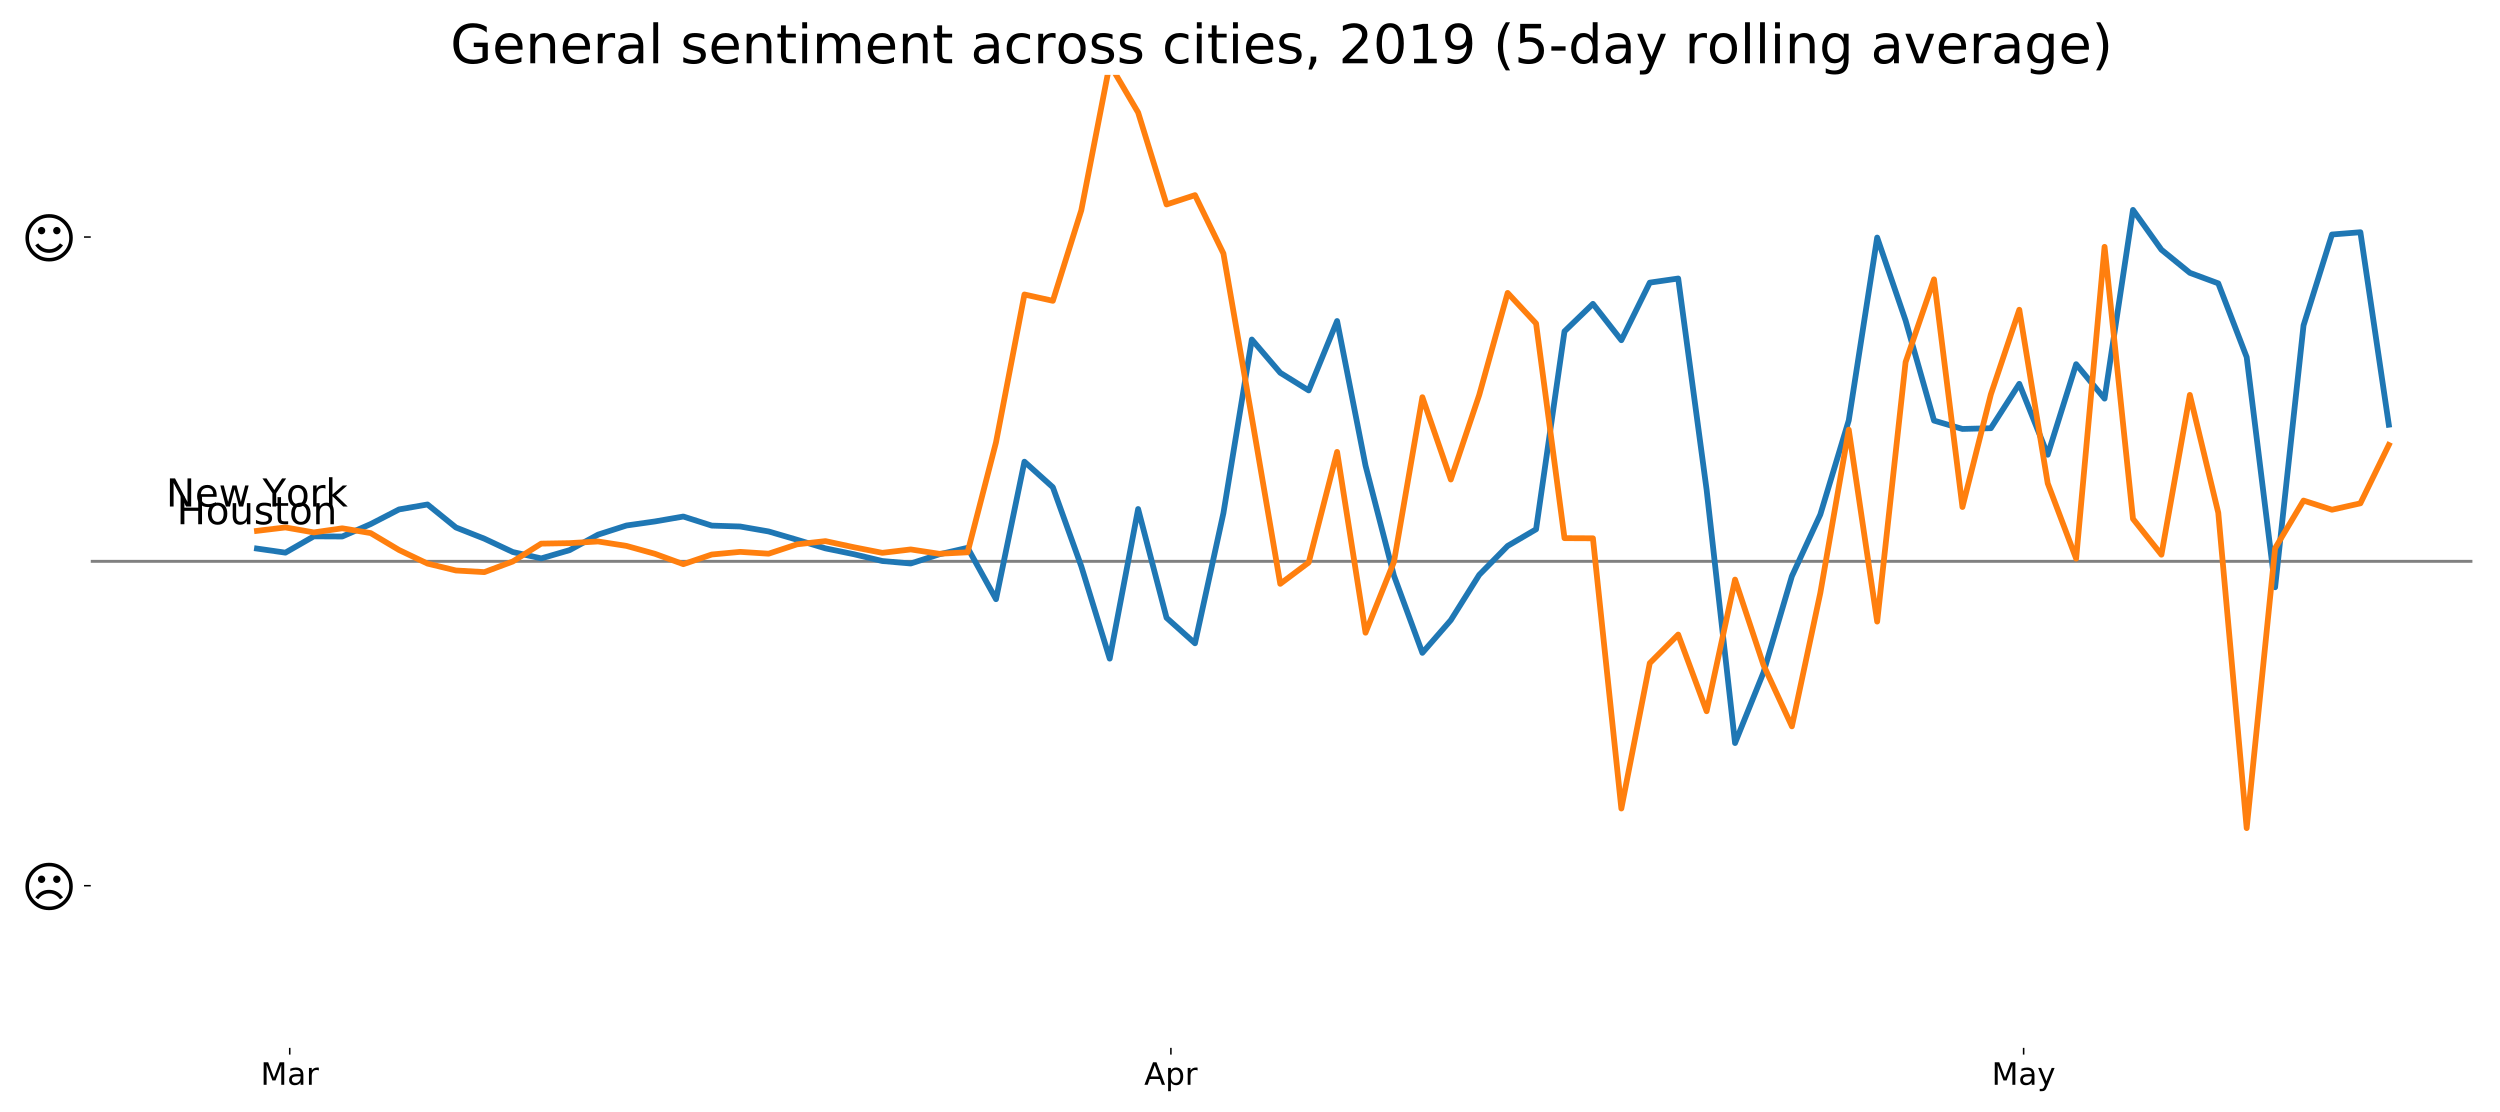
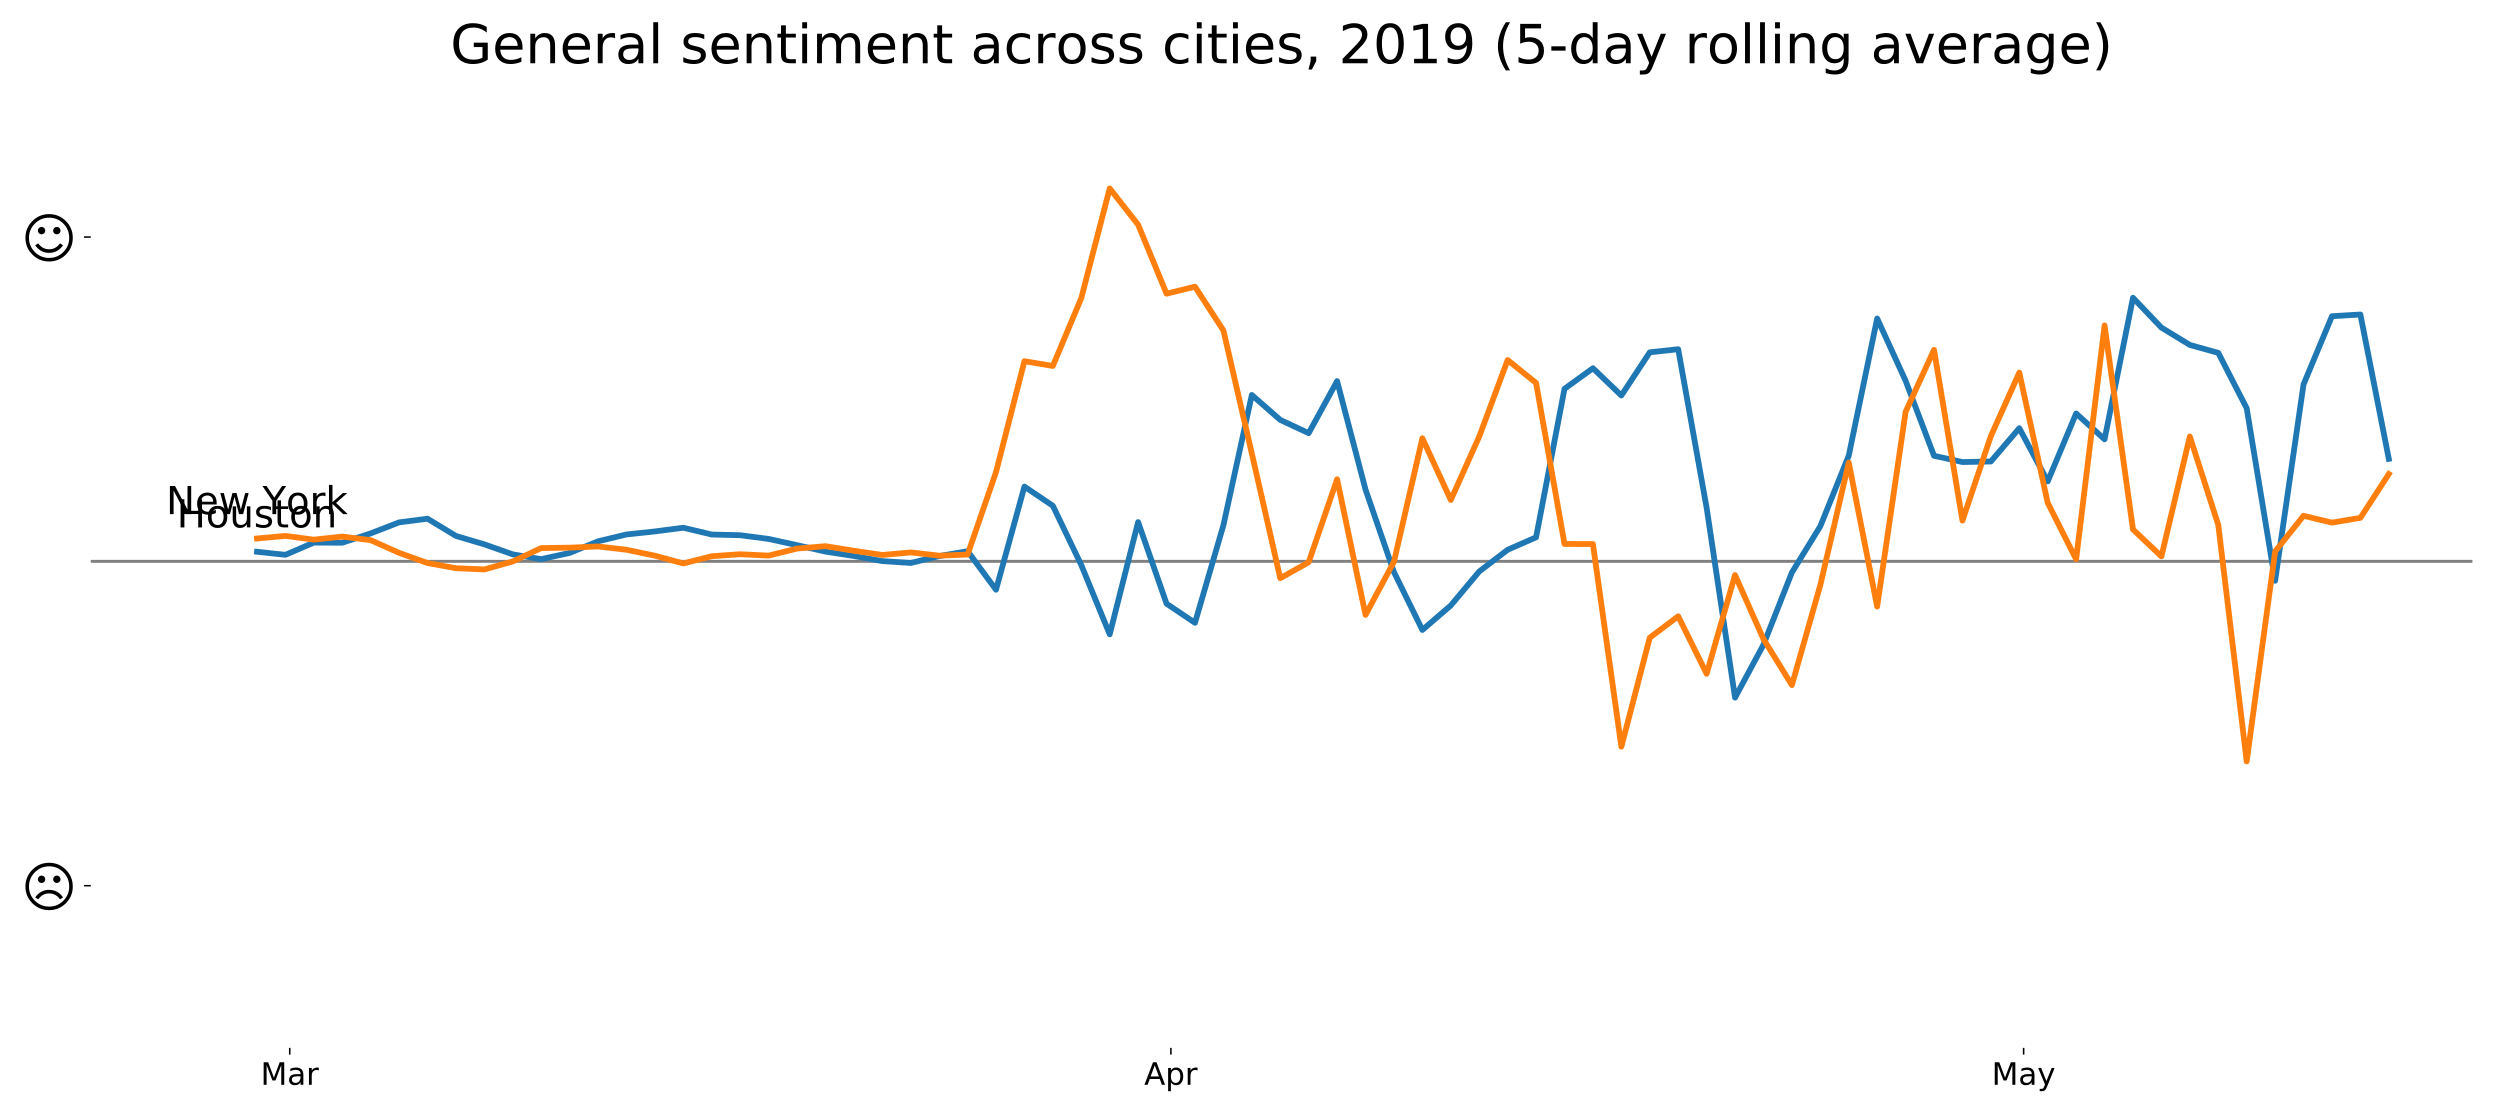
<svg xmlns="http://www.w3.org/2000/svg" xmlns:xlink="http://www.w3.org/1999/xlink" height="576pt" version="1.1" viewBox="0 0 1296 576" width="1296pt">
  <defs>
    <style type="text/css">
*{stroke-linecap:butt;stroke-linejoin:round;}
  </style>
  </defs>
  <g id="figure_1">
    <g id="patch_1">
      <path d="M 0 576  L 1296 576  L 1296 0  L 0 0  z " style="fill:none;" />
    </g>
    <g id="axes_1">
      <g id="patch_2">
        <path d="M 47.05 543.2  L 1281.7 543.2  L 1281.7 38.8  L 47.05 38.8  z " style="fill:none;" />
      </g>
      <g id="matplotlib.axis_1">
        <g id="xtick_1">
          <g id="line2d_1">
            <defs>
-               <path d="M 0 0  L 0 3.5  " id="madd635b3c7" style="stroke:#000000;stroke-width:0.8;" />
-             </defs>
-             <g>
-               <use style="stroke:#000000;stroke-width:0.8;" x="150.197" xlink:href="#madd635b3c7" y="543.2" />
+               <path d="M 0 0  L 0 3.5  " id="mc5a5cd18f6" style="stroke:#000000;stroke-width:0.8;" />
+             </defs>
+             <g>
+               <use style="stroke:#000000;stroke-width:0.8;" x="150.197" xlink:href="#mc5a5cd18f6" y="543.2" />
            </g>
          </g>
          <g id="text_1">
            <defs>
              <path d="M 9.812 72.906  L 24.516 72.906  L 43.109 23.297  L 61.812 72.906  L 76.516 72.906  L 76.516 0  L 66.891 0  L 66.891 64.016  L 48.094 14.016  L 38.188 14.016  L 19.391 64.016  L 19.391 0  L 9.812 0  z " id="DejaVuSans-4d" />
              <path d="M 34.281 27.484  Q 23.391 27.484 19.188 25  Q 14.984 22.516 14.984 16.5  Q 14.984 11.719 18.141 8.906  Q 21.297 6.109 26.703 6.109  Q 34.188 6.109 38.703 11.406  Q 43.219 16.703 43.219 25.484  L 43.219 27.484  z M 52.203 31.203  L 52.203 0  L 43.219 0  L 43.219 8.297  Q 40.141 3.328 35.547 0.953  Q 30.953 -1.422 24.312 -1.422  Q 15.922 -1.422 10.953 3.297  Q 6 8.016 6 15.922  Q 6 25.141 12.172 29.828  Q 18.359 34.516 30.609 34.516  L 43.219 34.516  L 43.219 35.406  Q 43.219 41.609 39.141 45  Q 35.062 48.391 27.688 48.391  Q 23 48.391 18.547 47.266  Q 14.109 46.141 10.016 43.891  L 10.016 52.203  Q 14.938 54.109 19.578 55.047  Q 24.219 56 28.609 56  Q 40.484 56 46.344 49.844  Q 52.203 43.703 52.203 31.203  z " id="DejaVuSans-61" />
              <path d="M 41.109 46.297  Q 39.594 47.172 37.812 47.578  Q 36.031 48 33.891 48  Q 26.266 48 22.188 43.047  Q 18.109 38.094 18.109 28.812  L 18.109 0  L 9.078 0  L 9.078 54.688  L 18.109 54.688  L 18.109 46.188  Q 20.953 51.172 25.484 53.578  Q 30.031 56 36.531 56  Q 37.453 56 38.578 55.875  Q 39.703 55.766 41.062 55.516  z " id="DejaVuSans-72" />
            </defs>
            <g transform="translate(135.1032 562.3575)scale(0.16 -0.16)">
              <use xlink:href="#DejaVuSans-4d" />
              <use x="86.279" xlink:href="#DejaVuSans-61" />
              <use x="147.559" xlink:href="#DejaVuSans-72" />
            </g>
          </g>
        </g>
        <g id="xtick_2">
          <g id="line2d_2">
            <g>
-               <use style="stroke:#000000;stroke-width:0.8;" x="606.991" xlink:href="#madd635b3c7" y="543.2" />
+               <use style="stroke:#000000;stroke-width:0.8;" x="606.991" xlink:href="#mc5a5cd18f6" y="543.2" />
            </g>
          </g>
          <g id="text_2">
            <defs>
              <path d="M 34.188 63.188  L 20.797 26.906  L 47.609 26.906  z M 28.609 72.906  L 39.797 72.906  L 67.578 0  L 57.328 0  L 50.688 18.703  L 17.828 18.703  L 11.188 0  L 0.781 0  z " id="DejaVuSans-41" />
              <path d="M 18.109 8.203  L 18.109 -20.797  L 9.078 -20.797  L 9.078 54.688  L 18.109 54.688  L 18.109 46.391  Q 20.953 51.266 25.266 53.625  Q 29.594 56 35.594 56  Q 45.562 56 51.781 48.094  Q 58.016 40.188 58.016 27.297  Q 58.016 14.406 51.781 6.484  Q 45.562 -1.422 35.594 -1.422  Q 29.594 -1.422 25.266 0.953  Q 20.953 3.328 18.109 8.203  z M 48.688 27.297  Q 48.688 37.203 44.609 42.844  Q 40.531 48.484 33.406 48.484  Q 26.266 48.484 22.188 42.844  Q 18.109 37.203 18.109 27.297  Q 18.109 17.391 22.188 11.75  Q 26.266 6.109 33.406 6.109  Q 40.531 6.109 44.609 11.75  Q 48.688 17.391 48.688 27.297  z " id="DejaVuSans-70" />
            </defs>
            <g transform="translate(593.1506 562.3575)scale(0.16 -0.16)">
              <use xlink:href="#DejaVuSans-41" />
              <use x="68.408" xlink:href="#DejaVuSans-70" />
              <use x="131.885" xlink:href="#DejaVuSans-72" />
            </g>
          </g>
        </g>
        <g id="xtick_3">
          <g id="line2d_3">
            <g>
-               <use style="stroke:#000000;stroke-width:0.8;" x="1049.049" xlink:href="#madd635b3c7" y="543.2" />
+               <use style="stroke:#000000;stroke-width:0.8;" x="1049.049" xlink:href="#mc5a5cd18f6" y="543.2" />
            </g>
          </g>
          <g id="text_3">
            <defs>
              <path d="M 32.172 -5.078  Q 28.375 -14.844 24.75 -17.812  Q 21.141 -20.797 15.094 -20.797  L 7.906 -20.797  L 7.906 -13.281  L 13.188 -13.281  Q 16.891 -13.281 18.938 -11.516  Q 21 -9.766 23.484 -3.219  L 25.094 0.875  L 2.984 54.688  L 12.5 54.688  L 29.594 11.922  L 46.688 54.688  L 56.203 54.688  z " id="DejaVuSans-79" />
            </defs>
            <g transform="translate(1032.509 562.3575)scale(0.16 -0.16)">
              <use xlink:href="#DejaVuSans-4d" />
              <use x="86.279" xlink:href="#DejaVuSans-61" />
              <use x="147.559" xlink:href="#DejaVuSans-79" />
            </g>
          </g>
        </g>
      </g>
      <g id="matplotlib.axis_2">
        <g id="ytick_1">
          <g id="line2d_4">
            <defs>
-               <path d="M 0 0  L -3.5 0  " id="ma69c37df07" style="stroke:#000000;stroke-width:0.8;" />
-             </defs>
-             <g>
-               <use style="stroke:#000000;stroke-width:0.8;" x="47.05" xlink:href="#ma69c37df07" y="459.134" />
+               <path d="M 0 0  L -3.5 0  " id="m6ad202dbea" style="stroke:#000000;stroke-width:0.8;" />
+             </defs>
+             <g>
+               <use style="stroke:#000000;stroke-width:0.8;" x="47.05" xlink:href="#m6ad202dbea" y="459.134" />
            </g>
          </g>
          <g id="text_4">
            <defs>
              <path d="M 31.344 49.859  Q 31.344 52.734 33.312 54.703  Q 35.297 56.688 38.188 56.688  Q 41.016 56.688 43.016 54.703  Q 45.016 52.734 45.016 49.844  Q 45.016 46.969 43.016 44.969  Q 41.016 42.969 38.188 42.969  Q 35.297 42.969 33.312 44.984  Q 31.344 47.016 31.344 49.859  z M 59.578 49.859  Q 59.578 52.734 61.578 54.703  Q 63.578 56.688 66.406 56.688  Q 69.234 56.688 71.266 54.703  Q 73.297 52.734 73.297 49.859  Q 73.297 47.016 71.266 44.984  Q 69.234 42.969 66.406 42.969  Q 63.531 42.969 61.547 44.984  Q 59.578 47.016 59.578 49.859  z M 8.297 36.422  Q 8.297 54.641 21.141 67.5  Q 33.984 80.375 52.156 80.375  Q 70.359 80.375 83.156 67.5  Q 95.953 54.641 95.953 36.422  Q 95.953 18.266 83.156 5.469  Q 70.359 -7.328 52.156 -7.328  Q 33.984 -7.328 21.141 5.469  Q 8.297 18.266 8.297 36.422  z M 14.891 36.422  Q 14.891 21 25.797 10.125  Q 36.719 -0.734 52.156 -0.734  Q 67.625 -0.734 78.484 10.125  Q 89.359 21 89.359 36.422  Q 89.359 51.906 78.484 62.844  Q 67.625 73.781 52.156 73.781  Q 36.719 73.781 25.797 62.844  Q 14.891 51.906 14.891 36.422  z M 26.422 16.219  Q 28.172 18.953 30.672 21.438  Q 39.547 30.281 52.141 30.281  Q 64.75 30.281 73.641 21.438  Q 76.078 18.953 77.875 16.219  L 72.266 12.703  Q 70.844 14.844 68.953 16.75  Q 62.016 23.688 52.141 23.688  Q 42.281 23.688 35.359 16.797  Q 33.406 14.844 32.031 12.75  z " id="DejaVuSans-2639" />
            </defs>
            <g transform="translate(10.86 469.772)scale(0.28 -0.28)">
              <use xlink:href="#DejaVuSans-2639" />
            </g>
          </g>
        </g>
        <g id="ytick_2">
          <g id="line2d_5">
            <g>
-               <use style="stroke:#000000;stroke-width:0.8;" x="47.05" xlink:href="#ma69c37df07" y="122.866" />
+               <use style="stroke:#000000;stroke-width:0.8;" x="47.05" xlink:href="#m6ad202dbea" y="122.866" />
            </g>
          </g>
          <g id="text_5">
            <defs>
              <path d="M 31.344 49.859  Q 31.344 52.734 33.312 54.703  Q 35.297 56.688 38.188 56.688  Q 41.016 56.688 43.016 54.703  Q 45.016 52.734 45.016 49.844  Q 45.016 46.969 43.016 44.969  Q 41.016 42.969 38.188 42.969  Q 35.297 42.969 33.312 44.984  Q 31.344 47.016 31.344 49.859  z M 59.578 49.859  Q 59.578 52.734 61.578 54.703  Q 63.578 56.688 66.406 56.688  Q 69.234 56.688 71.266 54.703  Q 73.297 52.734 73.297 49.859  Q 73.297 47.016 71.266 44.984  Q 69.234 42.969 66.406 42.969  Q 63.531 42.969 61.547 44.984  Q 59.578 47.016 59.578 49.859  z M 8.297 36.422  Q 8.297 54.641 21.141 67.5  Q 33.984 80.375 52.156 80.375  Q 70.359 80.375 83.156 67.5  Q 95.953 54.641 95.953 36.422  Q 95.953 18.266 83.156 5.469  Q 70.359 -7.328 52.156 -7.328  Q 33.984 -7.328 21.141 5.469  Q 8.297 18.266 8.297 36.422  z M 14.891 36.422  Q 14.891 21 25.797 10.125  Q 36.719 -0.734 52.156 -0.734  Q 67.625 -0.734 78.484 10.125  Q 89.359 21 89.359 36.422  Q 89.359 51.906 78.484 62.844  Q 67.625 73.781 52.156 73.781  Q 36.719 73.781 25.797 62.844  Q 14.891 51.906 14.891 36.422  z M 26.422 22.703  L 32.031 26.172  Q 33.406 24.078 35.359 22.172  Q 42.281 15.234 52.141 15.234  Q 62.016 15.234 68.953 22.172  Q 70.844 24.078 72.266 26.219  L 77.875 22.703  Q 76.078 19.969 73.641 17.484  Q 64.75 8.641 52.141 8.641  Q 39.547 8.641 30.672 17.484  Q 28.172 19.969 26.422 22.703  z " id="DejaVuSans-263a" />
            </defs>
            <g transform="translate(10.86 133.5036)scale(0.28 -0.28)">
              <use xlink:href="#DejaVuSans-263a" />
            </g>
          </g>
        </g>
      </g>
      <g id="line2d_6">
-         <path clip-path="url(#pf42f0bc4fe)" d="M 47.05 291  L 1281.7 291  " style="fill:none;stroke:#808080;stroke-linecap:square;stroke-width:1.5;" />
+         <path clip-path="url(#pe195dca7a5)" d="M 47.05 291  L 1281.7 291  " style="fill:none;stroke:#808080;stroke-linecap:square;stroke-width:1.5;" />
      </g>
      <g id="line2d_7">
-         <path clip-path="url(#pf42f0bc4fe)" d="M 133.214 284.373  L 147.949 286.493  L 162.684 278.042  L 177.42 278.124  L 192.155 271.678  L 206.89 264.078  L 221.625 261.518  L 236.361 273.445  L 251.096 279.257  L 265.831 286.169  L 280.566 289.478  L 295.302 285.18  L 310.037 277.155  L 324.772 272.417  L 339.508 270.323  L 354.243 267.77  L 368.978 272.472  L 383.713 272.94  L 398.449 275.508  L 413.184 279.813  L 427.919 284.279  L 442.655 287.303  L 457.39 290.833  L 472.125 292.117  L 486.86 287.371  L 501.596 283.974  L 516.331 310.617  L 531.066 239.347  L 545.802 252.596  L 560.537 293.559  L 575.272 341.431  L 590.007 263.88  L 604.743 320.271  L 619.478 333.479  L 634.213 266.038  L 648.948 176.004  L 663.684 193.245  L 678.419 202.387  L 693.154 166.42  L 707.89 241.4  L 722.625 298.42  L 737.36 338.43  L 752.095 321.489  L 766.831 298.001  L 781.566 283.012  L 796.301 274.385  L 811.037 171.759  L 825.772 157.514  L 840.507 176.363  L 855.242 146.515  L 869.978 144.382  L 884.713 253.927  L 899.448 385.192  L 914.184 348.626  L 928.919 298.693  L 943.654 266.727  L 958.389 217.944  L 973.125 123.154  L 987.86 166.16  L 1002.595 218.041  L 1017.33 222.371  L 1032.066 221.979  L 1046.801 198.985  L 1061.536 235.739  L 1076.272 188.799  L 1091.007 206.64  L 1105.742 108.818  L 1120.477 129.446  L 1135.213 141.431  L 1149.948 146.895  L 1164.683 185.159  L 1179.419 304.432  L 1194.154 168.692  L 1208.889 121.57  L 1223.624 120.388  L 1238.36 220.174  " style="fill:none;stroke:#1f77b4;stroke-linecap:square;stroke-width:3;" />
+         <path clip-path="url(#pe195dca7a5)" d="M 133.214 286.03  L 147.949 287.62  L 162.684 281.281  L 177.42 281.343  L 192.155 276.509  L 206.89 270.809  L 221.625 268.888  L 236.361 277.834  L 251.096 282.193  L 265.831 287.376  L 280.566 289.858  L 295.302 286.635  L 310.037 280.617  L 324.772 277.063  L 339.508 275.492  L 354.243 273.578  L 368.978 277.104  L 383.713 277.455  L 398.449 279.381  L 413.184 282.609  L 427.919 285.96  L 442.655 288.227  L 457.39 290.875  L 472.125 291.838  L 486.86 288.278  L 501.596 285.73  L 516.331 305.713  L 531.066 252.26  L 545.802 262.197  L 560.537 292.919  L 575.272 328.823  L 590.007 270.66  L 604.743 312.953  L 619.478 322.859  L 634.213 272.278  L 648.948 204.753  L 663.684 217.684  L 678.419 224.54  L 693.154 197.565  L 707.89 253.8  L 722.625 296.565  L 737.36 326.573  L 752.095 313.867  L 766.831 296.251  L 781.566 285.009  L 796.301 278.539  L 811.037 201.569  L 825.772 190.885  L 840.507 205.022  L 855.242 182.636  L 869.978 181.036  L 884.713 263.195  L 899.448 361.644  L 914.184 334.219  L 928.919 296.77  L 943.654 272.795  L 958.389 236.208  L 973.125 165.115  L 987.86 197.37  L 1002.595 236.28  L 1017.33 239.528  L 1032.066 239.234  L 1046.801 221.989  L 1061.536 249.554  L 1076.272 214.349  L 1091.007 227.73  L 1105.742 154.363  L 1120.477 169.835  L 1135.213 178.823  L 1149.948 182.921  L 1164.683 211.62  L 1179.419 301.074  L 1194.154 199.269  L 1208.889 163.928  L 1223.624 163.041  L 1238.36 237.88  " style="fill:none;stroke:#1f77b4;stroke-linecap:square;stroke-width:3;" />
      </g>
      <g id="line2d_8">
-         <path clip-path="url(#pf42f0bc4fe)" d="M 133.214 275.197  L 147.949 273.425  L 162.684 276.006  L 177.42 273.872  L 192.155 276.354  L 206.89 285.131  L 221.625 292.161  L 236.361 295.742  L 251.096 296.585  L 265.831 291.081  L 280.566 281.815  L 295.302 281.555  L 310.037 280.699  L 324.772 283.004  L 339.508 287.087  L 354.243 292.46  L 368.978 287.457  L 383.713 286.085  L 398.449 287.035  L 413.184 282.177  L 427.919 280.516  L 442.655 283.684  L 457.39 286.588  L 472.125 284.826  L 486.86 287.079  L 501.596 286.312  L 516.331 229.314  L 531.066 152.664  L 545.802 155.944  L 560.537 109.046  L 575.272 33.247  L 590.007 58.328  L 604.743 105.994  L 619.478 101.158  L 634.213 131.402  L 648.948 216.466  L 663.684 302.654  L 678.419 291.601  L 693.154 234.277  L 707.89 327.99  L 722.625 291.248  L 737.36 205.913  L 752.095 248.577  L 766.831 204.747  L 781.566 151.851  L 796.301 167.709  L 811.037 278.98  L 825.772 279.058  L 840.507 419.135  L 855.242 343.77  L 869.978 328.963  L 884.713 368.701  L 899.448 300.466  L 914.184 344.748  L 928.919 376.534  L 943.654 307.406  L 958.389 222.745  L 973.125 322.226  L 987.86 187.707  L 1002.595 144.822  L 1017.33 262.828  L 1032.066 204.431  L 1046.801 160.577  L 1061.536 250.535  L 1076.272 289.575  L 1091.007 127.963  L 1105.742 268.978  L 1120.477 287.549  L 1135.213 204.723  L 1149.948 265.797  L 1164.683 429.285  L 1179.419 284.194  L 1194.154 259.5  L 1208.889 264.244  L 1223.624 260.923  L 1238.36 230.676  " style="fill:none;stroke:#ff7f0e;stroke-linecap:square;stroke-width:3;" />
+         <path clip-path="url(#pe195dca7a5)" d="M 133.214 279.148  L 147.949 277.818  L 162.684 279.754  L 177.42 278.154  L 192.155 280.016  L 206.89 286.598  L 221.625 291.871  L 236.361 294.557  L 251.096 295.189  L 265.831 291.061  L 280.566 284.112  L 295.302 283.916  L 310.037 283.274  L 324.772 285.003  L 339.508 288.065  L 354.243 292.095  L 368.978 288.343  L 383.713 287.314  L 398.449 288.026  L 413.184 284.383  L 427.919 283.137  L 442.655 285.513  L 457.39 287.691  L 472.125 286.37  L 486.86 288.059  L 501.596 287.484  L 516.331 244.736  L 531.066 187.248  L 545.802 189.708  L 560.537 154.535  L 575.272 97.685  L 590.007 116.496  L 604.743 152.246  L 619.478 148.618  L 634.213 171.302  L 648.948 235.099  L 663.684 299.74  L 678.419 291.45  L 693.154 248.458  L 707.89 318.742  L 722.625 291.186  L 737.36 227.185  L 752.095 259.183  L 766.831 226.31  L 781.566 186.638  L 796.301 198.532  L 811.037 281.985  L 825.772 282.044  L 840.507 387.101  L 855.242 330.578  L 869.978 319.473  L 884.713 349.276  L 899.448 298.099  L 914.184 331.311  L 928.919 355.15  L 943.654 303.304  L 958.389 239.808  L 973.125 314.42  L 987.86 213.53  L 1002.595 181.366  L 1017.33 269.871  L 1032.066 226.073  L 1046.801 193.183  L 1061.536 260.651  L 1076.272 289.931  L 1091.007 168.722  L 1105.742 274.483  L 1120.477 288.412  L 1135.213 226.292  L 1149.948 272.098  L 1164.683 394.714  L 1179.419 285.895  L 1194.154 267.375  L 1208.889 270.933  L 1223.624 268.442  L 1238.36 245.757  " style="fill:none;stroke:#ff7f0e;stroke-linecap:square;stroke-width:3;" />
      </g>
      <g id="text_6">
        <defs>
          <path d="M 9.812 72.906  L 19.672 72.906  L 19.672 43.016  L 55.516 43.016  L 55.516 72.906  L 65.375 72.906  L 65.375 0  L 55.516 0  L 55.516 34.719  L 19.672 34.719  L 19.672 0  L 9.812 0  z " id="DejaVuSans-48" />
          <path d="M 30.609 48.391  Q 23.391 48.391 19.188 42.75  Q 14.984 37.109 14.984 27.297  Q 14.984 17.484 19.156 11.844  Q 23.344 6.203 30.609 6.203  Q 37.797 6.203 41.984 11.859  Q 46.188 17.531 46.188 27.297  Q 46.188 37.016 41.984 42.703  Q 37.797 48.391 30.609 48.391  z M 30.609 56  Q 42.328 56 49.016 48.375  Q 55.719 40.766 55.719 27.297  Q 55.719 13.875 49.016 6.219  Q 42.328 -1.422 30.609 -1.422  Q 18.844 -1.422 12.172 6.219  Q 5.516 13.875 5.516 27.297  Q 5.516 40.766 12.172 48.375  Q 18.844 56 30.609 56  z " id="DejaVuSans-6f" />
          <path d="M 8.5 21.578  L 8.5 54.688  L 17.484 54.688  L 17.484 21.922  Q 17.484 14.156 20.5 10.266  Q 23.531 6.391 29.594 6.391  Q 36.859 6.391 41.078 11.031  Q 45.312 15.672 45.312 23.688  L 45.312 54.688  L 54.297 54.688  L 54.297 0  L 45.312 0  L 45.312 8.406  Q 42.047 3.422 37.719 1  Q 33.406 -1.422 27.688 -1.422  Q 18.266 -1.422 13.375 4.438  Q 8.5 10.297 8.5 21.578  z M 31.109 56  z " id="DejaVuSans-75" />
          <path d="M 44.281 53.078  L 44.281 44.578  Q 40.484 46.531 36.375 47.5  Q 32.281 48.484 27.875 48.484  Q 21.188 48.484 17.844 46.438  Q 14.5 44.391 14.5 40.281  Q 14.5 37.156 16.891 35.375  Q 19.281 33.594 26.516 31.984  L 29.594 31.297  Q 39.156 29.25 43.188 25.516  Q 47.219 21.781 47.219 15.094  Q 47.219 7.469 41.188 3.016  Q 35.156 -1.422 24.609 -1.422  Q 20.219 -1.422 15.453 -0.562  Q 10.688 0.297 5.422 2  L 5.422 11.281  Q 10.406 8.688 15.234 7.391  Q 20.062 6.109 24.812 6.109  Q 31.156 6.109 34.562 8.281  Q 37.984 10.453 37.984 14.406  Q 37.984 18.062 35.516 20.016  Q 33.062 21.969 24.703 23.781  L 21.578 24.516  Q 13.234 26.266 9.516 29.906  Q 5.812 33.547 5.812 39.891  Q 5.812 47.609 11.281 51.797  Q 16.75 56 26.812 56  Q 31.781 56 36.172 55.266  Q 40.578 54.547 44.281 53.078  z " id="DejaVuSans-73" />
          <path d="M 18.312 70.219  L 18.312 54.688  L 36.812 54.688  L 36.812 47.703  L 18.312 47.703  L 18.312 18.016  Q 18.312 11.328 20.141 9.422  Q 21.969 7.516 27.594 7.516  L 36.812 7.516  L 36.812 0  L 27.594 0  Q 17.188 0 13.234 3.875  Q 9.281 7.766 9.281 18.016  L 9.281 47.703  L 2.688 47.703  L 2.688 54.688  L 9.281 54.688  L 9.281 70.219  z " id="DejaVuSans-74" />
          <path d="M 54.891 33.016  L 54.891 0  L 45.906 0  L 45.906 32.719  Q 45.906 40.484 42.875 44.328  Q 39.844 48.188 33.797 48.188  Q 26.516 48.188 22.312 43.547  Q 18.109 38.922 18.109 30.906  L 18.109 0  L 9.078 0  L 9.078 54.688  L 18.109 54.688  L 18.109 46.188  Q 21.344 51.125 25.703 53.562  Q 30.078 56 35.797 56  Q 45.219 56 50.047 50.172  Q 54.891 44.344 54.891 33.016  z " id="DejaVuSans-6e" />
        </defs>
-         <g transform="translate(91.6512 271.7632)scale(0.2 -0.2)">
+         <g transform="translate(91.6512 273.4199)scale(0.2 -0.2)">
          <use xlink:href="#DejaVuSans-48" />
          <use x="75.195" xlink:href="#DejaVuSans-6f" />
          <use x="136.377" xlink:href="#DejaVuSans-75" />
          <use x="199.756" xlink:href="#DejaVuSans-73" />
          <use x="251.855" xlink:href="#DejaVuSans-74" />
          <use x="291.064" xlink:href="#DejaVuSans-6f" />
          <use x="352.246" xlink:href="#DejaVuSans-6e" />
        </g>
      </g>
      <g id="text_7">
        <defs>
          <path d="M 9.812 72.906  L 23.094 72.906  L 55.422 11.922  L 55.422 72.906  L 64.984 72.906  L 64.984 0  L 51.703 0  L 19.391 60.984  L 19.391 0  L 9.812 0  z " id="DejaVuSans-4e" />
          <path d="M 56.203 29.594  L 56.203 25.203  L 14.891 25.203  Q 15.484 15.922 20.484 11.062  Q 25.484 6.203 34.422 6.203  Q 39.594 6.203 44.453 7.469  Q 49.312 8.734 54.109 11.281  L 54.109 2.781  Q 49.266 0.734 44.188 -0.344  Q 39.109 -1.422 33.891 -1.422  Q 20.797 -1.422 13.156 6.188  Q 5.516 13.812 5.516 26.812  Q 5.516 40.234 12.766 48.109  Q 20.016 56 32.328 56  Q 43.359 56 49.781 48.891  Q 56.203 41.797 56.203 29.594  z M 47.219 32.234  Q 47.125 39.594 43.094 43.984  Q 39.062 48.391 32.422 48.391  Q 24.906 48.391 20.391 44.141  Q 15.875 39.891 15.188 32.172  z " id="DejaVuSans-65" />
          <path d="M 4.203 54.688  L 13.188 54.688  L 24.422 12.016  L 35.594 54.688  L 46.188 54.688  L 57.422 12.016  L 68.609 54.688  L 77.594 54.688  L 63.281 0  L 52.688 0  L 40.922 44.828  L 29.109 0  L 18.5 0  z " id="DejaVuSans-77" />
          <path id="DejaVuSans-20" />
          <path d="M -0.203 72.906  L 10.406 72.906  L 30.609 42.922  L 50.688 72.906  L 61.281 72.906  L 35.5 34.719  L 35.5 0  L 25.594 0  L 25.594 34.719  z " id="DejaVuSans-59" />
          <path d="M 9.078 75.984  L 18.109 75.984  L 18.109 31.109  L 44.922 54.688  L 56.391 54.688  L 27.391 29.109  L 57.625 0  L 45.906 0  L 18.109 26.703  L 18.109 0  L 9.078 0  z " id="DejaVuSans-6b" />
        </defs>
-         <g transform="translate(86.11526 262.5874)scale(0.2 -0.2)">
+         <g transform="translate(86.11526 266.5381)scale(0.2 -0.2)">
          <use xlink:href="#DejaVuSans-4e" />
          <use x="74.805" xlink:href="#DejaVuSans-65" />
          <use x="136.328" xlink:href="#DejaVuSans-77" />
          <use x="218.115" xlink:href="#DejaVuSans-20" />
          <use x="249.902" xlink:href="#DejaVuSans-59" />
          <use x="310.783" xlink:href="#DejaVuSans-6f" />
          <use x="371.965" xlink:href="#DejaVuSans-72" />
          <use x="413.078" xlink:href="#DejaVuSans-6b" />
        </g>
      </g>
      <g id="text_8">
        <defs>
          <path d="M 59.516 10.406  L 59.516 29.984  L 43.406 29.984  L 43.406 38.094  L 69.281 38.094  L 69.281 6.781  Q 63.578 2.734 56.688 0.656  Q 49.812 -1.422 42 -1.422  Q 24.906 -1.422 15.25 8.562  Q 5.609 18.562 5.609 36.375  Q 5.609 54.25 15.25 64.234  Q 24.906 74.219 42 74.219  Q 49.125 74.219 55.547 72.453  Q 61.969 70.703 67.391 67.281  L 67.391 56.781  Q 61.922 61.422 55.766 63.766  Q 49.609 66.109 42.828 66.109  Q 29.438 66.109 22.719 58.641  Q 16.016 51.172 16.016 36.375  Q 16.016 21.625 22.719 14.156  Q 29.438 6.688 42.828 6.688  Q 48.047 6.688 52.141 7.594  Q 56.25 8.5 59.516 10.406  z " id="DejaVuSans-47" />
          <path d="M 9.422 75.984  L 18.406 75.984  L 18.406 0  L 9.422 0  z " id="DejaVuSans-6c" />
          <path d="M 9.422 54.688  L 18.406 54.688  L 18.406 0  L 9.422 0  z M 9.422 75.984  L 18.406 75.984  L 18.406 64.594  L 9.422 64.594  z " id="DejaVuSans-69" />
          <path d="M 52 44.188  Q 55.375 50.25 60.062 53.125  Q 64.75 56 71.094 56  Q 79.641 56 84.281 50.016  Q 88.922 44.047 88.922 33.016  L 88.922 0  L 79.891 0  L 79.891 32.719  Q 79.891 40.578 77.094 44.375  Q 74.312 48.188 68.609 48.188  Q 61.625 48.188 57.562 43.547  Q 53.516 38.922 53.516 30.906  L 53.516 0  L 44.484 0  L 44.484 32.719  Q 44.484 40.625 41.703 44.406  Q 38.922 48.188 33.109 48.188  Q 26.219 48.188 22.156 43.531  Q 18.109 38.875 18.109 30.906  L 18.109 0  L 9.078 0  L 9.078 54.688  L 18.109 54.688  L 18.109 46.188  Q 21.188 51.219 25.484 53.609  Q 29.781 56 35.688 56  Q 41.656 56 45.828 52.969  Q 50 49.953 52 44.188  z " id="DejaVuSans-6d" />
          <path d="M 48.781 52.594  L 48.781 44.188  Q 44.969 46.297 41.141 47.344  Q 37.312 48.391 33.406 48.391  Q 24.656 48.391 19.812 42.844  Q 14.984 37.312 14.984 27.297  Q 14.984 17.281 19.812 11.734  Q 24.656 6.203 33.406 6.203  Q 37.312 6.203 41.141 7.25  Q 44.969 8.297 48.781 10.406  L 48.781 2.094  Q 45.016 0.344 40.984 -0.531  Q 36.969 -1.422 32.422 -1.422  Q 20.062 -1.422 12.781 6.344  Q 5.516 14.109 5.516 27.297  Q 5.516 40.672 12.859 48.328  Q 20.219 56 33.016 56  Q 37.156 56 41.109 55.141  Q 45.062 54.297 48.781 52.594  z " id="DejaVuSans-63" />
          <path d="M 11.719 12.406  L 22.016 12.406  L 22.016 4  L 14.016 -11.625  L 7.719 -11.625  L 11.719 4  z " id="DejaVuSans-2c" />
          <path d="M 19.188 8.297  L 53.609 8.297  L 53.609 0  L 7.328 0  L 7.328 8.297  Q 12.938 14.109 22.625 23.891  Q 32.328 33.688 34.812 36.531  Q 39.547 41.844 41.422 45.531  Q 43.312 49.219 43.312 52.781  Q 43.312 58.594 39.234 62.25  Q 35.156 65.922 28.609 65.922  Q 23.969 65.922 18.812 64.312  Q 13.672 62.703 7.812 59.422  L 7.812 69.391  Q 13.766 71.781 18.938 73  Q 24.125 74.219 28.422 74.219  Q 39.75 74.219 46.484 68.547  Q 53.219 62.891 53.219 53.422  Q 53.219 48.922 51.531 44.891  Q 49.859 40.875 45.406 35.406  Q 44.188 33.984 37.641 27.219  Q 31.109 20.453 19.188 8.297  z " id="DejaVuSans-32" />
          <path d="M 31.781 66.406  Q 24.172 66.406 20.328 58.906  Q 16.5 51.422 16.5 36.375  Q 16.5 21.391 20.328 13.891  Q 24.172 6.391 31.781 6.391  Q 39.453 6.391 43.281 13.891  Q 47.125 21.391 47.125 36.375  Q 47.125 51.422 43.281 58.906  Q 39.453 66.406 31.781 66.406  z M 31.781 74.219  Q 44.047 74.219 50.516 64.516  Q 56.984 54.828 56.984 36.375  Q 56.984 17.969 50.516 8.266  Q 44.047 -1.422 31.781 -1.422  Q 19.531 -1.422 13.062 8.266  Q 6.594 17.969 6.594 36.375  Q 6.594 54.828 13.062 64.516  Q 19.531 74.219 31.781 74.219  z " id="DejaVuSans-30" />
          <path d="M 12.406 8.297  L 28.516 8.297  L 28.516 63.922  L 10.984 60.406  L 10.984 69.391  L 28.422 72.906  L 38.281 72.906  L 38.281 8.297  L 54.391 8.297  L 54.391 0  L 12.406 0  z " id="DejaVuSans-31" />
          <path d="M 10.984 1.516  L 10.984 10.5  Q 14.703 8.734 18.5 7.812  Q 22.312 6.891 25.984 6.891  Q 35.75 6.891 40.891 13.453  Q 46.047 20.016 46.781 33.406  Q 43.953 29.203 39.594 26.953  Q 35.25 24.703 29.984 24.703  Q 19.047 24.703 12.672 31.312  Q 6.297 37.938 6.297 49.422  Q 6.297 60.641 12.938 67.422  Q 19.578 74.219 30.609 74.219  Q 43.266 74.219 49.922 64.516  Q 56.594 54.828 56.594 36.375  Q 56.594 19.141 48.406 8.859  Q 40.234 -1.422 26.422 -1.422  Q 22.703 -1.422 18.891 -0.688  Q 15.094 0.047 10.984 1.516  z M 30.609 32.422  Q 37.25 32.422 41.125 36.953  Q 45.016 41.5 45.016 49.422  Q 45.016 57.281 41.125 61.844  Q 37.25 66.406 30.609 66.406  Q 23.969 66.406 20.094 61.844  Q 16.219 57.281 16.219 49.422  Q 16.219 41.5 20.094 36.953  Q 23.969 32.422 30.609 32.422  z " id="DejaVuSans-39" />
          <path d="M 31 75.875  Q 24.469 64.656 21.281 53.656  Q 18.109 42.672 18.109 31.391  Q 18.109 20.125 21.312 9.062  Q 24.516 -2 31 -13.188  L 23.188 -13.188  Q 15.875 -1.703 12.234 9.375  Q 8.594 20.453 8.594 31.391  Q 8.594 42.281 12.203 53.312  Q 15.828 64.359 23.188 75.875  z " id="DejaVuSans-28" />
          <path d="M 10.797 72.906  L 49.516 72.906  L 49.516 64.594  L 19.828 64.594  L 19.828 46.734  Q 21.969 47.469 24.109 47.828  Q 26.266 48.188 28.422 48.188  Q 40.625 48.188 47.75 41.5  Q 54.891 34.812 54.891 23.391  Q 54.891 11.625 47.562 5.094  Q 40.234 -1.422 26.906 -1.422  Q 22.312 -1.422 17.547 -0.641  Q 12.797 0.141 7.719 1.703  L 7.719 11.625  Q 12.109 9.234 16.797 8.062  Q 21.484 6.891 26.703 6.891  Q 35.156 6.891 40.078 11.328  Q 45.016 15.766 45.016 23.391  Q 45.016 31 40.078 35.438  Q 35.156 39.891 26.703 39.891  Q 22.75 39.891 18.812 39.016  Q 14.891 38.141 10.797 36.281  z " id="DejaVuSans-35" />
          <path d="M 4.891 31.391  L 31.203 31.391  L 31.203 23.391  L 4.891 23.391  z " id="DejaVuSans-2d" />
          <path d="M 45.406 46.391  L 45.406 75.984  L 54.391 75.984  L 54.391 0  L 45.406 0  L 45.406 8.203  Q 42.578 3.328 38.25 0.953  Q 33.938 -1.422 27.875 -1.422  Q 17.969 -1.422 11.734 6.484  Q 5.516 14.406 5.516 27.297  Q 5.516 40.188 11.734 48.094  Q 17.969 56 27.875 56  Q 33.938 56 38.25 53.625  Q 42.578 51.266 45.406 46.391  z M 14.797 27.297  Q 14.797 17.391 18.875 11.75  Q 22.953 6.109 30.078 6.109  Q 37.203 6.109 41.297 11.75  Q 45.406 17.391 45.406 27.297  Q 45.406 37.203 41.297 42.844  Q 37.203 48.484 30.078 48.484  Q 22.953 48.484 18.875 42.844  Q 14.797 37.203 14.797 27.297  z " id="DejaVuSans-64" />
          <path d="M 45.406 27.984  Q 45.406 37.75 41.375 43.109  Q 37.359 48.484 30.078 48.484  Q 22.859 48.484 18.828 43.109  Q 14.797 37.75 14.797 27.984  Q 14.797 18.266 18.828 12.891  Q 22.859 7.516 30.078 7.516  Q 37.359 7.516 41.375 12.891  Q 45.406 18.266 45.406 27.984  z M 54.391 6.781  Q 54.391 -7.172 48.188 -13.984  Q 42 -20.797 29.203 -20.797  Q 24.469 -20.797 20.266 -20.094  Q 16.062 -19.391 12.109 -17.922  L 12.109 -9.188  Q 16.062 -11.328 19.922 -12.344  Q 23.781 -13.375 27.781 -13.375  Q 36.625 -13.375 41.016 -8.766  Q 45.406 -4.156 45.406 5.172  L 45.406 9.625  Q 42.625 4.781 38.281 2.391  Q 33.938 0 27.875 0  Q 17.828 0 11.672 7.656  Q 5.516 15.328 5.516 27.984  Q 5.516 40.672 11.672 48.328  Q 17.828 56 27.875 56  Q 33.938 56 38.281 53.609  Q 42.625 51.219 45.406 46.391  L 45.406 54.688  L 54.391 54.688  z " id="DejaVuSans-67" />
          <path d="M 2.984 54.688  L 12.5 54.688  L 29.594 8.797  L 46.688 54.688  L 56.203 54.688  L 35.688 0  L 23.484 0  z " id="DejaVuSans-76" />
          <path d="M 8.016 75.875  L 15.828 75.875  Q 23.141 64.359 26.781 53.312  Q 30.422 42.281 30.422 31.391  Q 30.422 20.453 26.781 9.375  Q 23.141 -1.703 15.828 -13.188  L 8.016 -13.188  Q 14.5 -2 17.703 9.062  Q 20.906 20.125 20.906 31.391  Q 20.906 42.672 17.703 53.656  Q 14.5 64.656 8.016 75.875  z " id="DejaVuSans-29" />
        </defs>
        <g transform="translate(233.455 32.8)scale(0.28 -0.28)">
          <use xlink:href="#DejaVuSans-47" />
          <use x="77.49" xlink:href="#DejaVuSans-65" />
          <use x="139.014" xlink:href="#DejaVuSans-6e" />
          <use x="202.393" xlink:href="#DejaVuSans-65" />
          <use x="263.916" xlink:href="#DejaVuSans-72" />
          <use x="305.029" xlink:href="#DejaVuSans-61" />
          <use x="366.309" xlink:href="#DejaVuSans-6c" />
          <use x="394.092" xlink:href="#DejaVuSans-20" />
          <use x="425.879" xlink:href="#DejaVuSans-73" />
          <use x="477.979" xlink:href="#DejaVuSans-65" />
          <use x="539.502" xlink:href="#DejaVuSans-6e" />
          <use x="602.881" xlink:href="#DejaVuSans-74" />
          <use x="642.09" xlink:href="#DejaVuSans-69" />
          <use x="669.873" xlink:href="#DejaVuSans-6d" />
          <use x="767.285" xlink:href="#DejaVuSans-65" />
          <use x="828.809" xlink:href="#DejaVuSans-6e" />
          <use x="892.188" xlink:href="#DejaVuSans-74" />
          <use x="931.396" xlink:href="#DejaVuSans-20" />
          <use x="963.184" xlink:href="#DejaVuSans-61" />
          <use x="1024.463" xlink:href="#DejaVuSans-63" />
          <use x="1079.443" xlink:href="#DejaVuSans-72" />
          <use x="1120.525" xlink:href="#DejaVuSans-6f" />
          <use x="1181.707" xlink:href="#DejaVuSans-73" />
          <use x="1233.807" xlink:href="#DejaVuSans-73" />
          <use x="1285.906" xlink:href="#DejaVuSans-20" />
          <use x="1317.693" xlink:href="#DejaVuSans-63" />
          <use x="1372.674" xlink:href="#DejaVuSans-69" />
          <use x="1400.457" xlink:href="#DejaVuSans-74" />
          <use x="1439.666" xlink:href="#DejaVuSans-69" />
          <use x="1467.449" xlink:href="#DejaVuSans-65" />
          <use x="1528.973" xlink:href="#DejaVuSans-73" />
          <use x="1581.072" xlink:href="#DejaVuSans-2c" />
          <use x="1612.859" xlink:href="#DejaVuSans-20" />
          <use x="1644.646" xlink:href="#DejaVuSans-32" />
          <use x="1708.27" xlink:href="#DejaVuSans-30" />
          <use x="1771.893" xlink:href="#DejaVuSans-31" />
          <use x="1835.516" xlink:href="#DejaVuSans-39" />
          <use x="1899.139" xlink:href="#DejaVuSans-20" />
          <use x="1930.926" xlink:href="#DejaVuSans-28" />
          <use x="1969.939" xlink:href="#DejaVuSans-35" />
          <use x="2033.562" xlink:href="#DejaVuSans-2d" />
          <use x="2069.646" xlink:href="#DejaVuSans-64" />
          <use x="2133.123" xlink:href="#DejaVuSans-61" />
          <use x="2194.402" xlink:href="#DejaVuSans-79" />
          <use x="2253.582" xlink:href="#DejaVuSans-20" />
          <use x="2285.369" xlink:href="#DejaVuSans-72" />
          <use x="2326.451" xlink:href="#DejaVuSans-6f" />
          <use x="2387.633" xlink:href="#DejaVuSans-6c" />
          <use x="2415.416" xlink:href="#DejaVuSans-6c" />
          <use x="2443.199" xlink:href="#DejaVuSans-69" />
          <use x="2470.982" xlink:href="#DejaVuSans-6e" />
          <use x="2534.361" xlink:href="#DejaVuSans-67" />
          <use x="2597.838" xlink:href="#DejaVuSans-20" />
          <use x="2629.625" xlink:href="#DejaVuSans-61" />
          <use x="2690.904" xlink:href="#DejaVuSans-76" />
          <use x="2750.084" xlink:href="#DejaVuSans-65" />
          <use x="2811.607" xlink:href="#DejaVuSans-72" />
          <use x="2852.721" xlink:href="#DejaVuSans-61" />
          <use x="2914" xlink:href="#DejaVuSans-67" />
          <use x="2977.477" xlink:href="#DejaVuSans-65" />
          <use x="3039" xlink:href="#DejaVuSans-29" />
        </g>
      </g>
    </g>
  </g>
  <defs>
-     <clipPath id="pf42f0bc4fe">
+     <clipPath id="pe195dca7a5">
      <rect height="504.4" width="1234.65" x="47.05" y="38.8" />
    </clipPath>
  </defs>
</svg>
